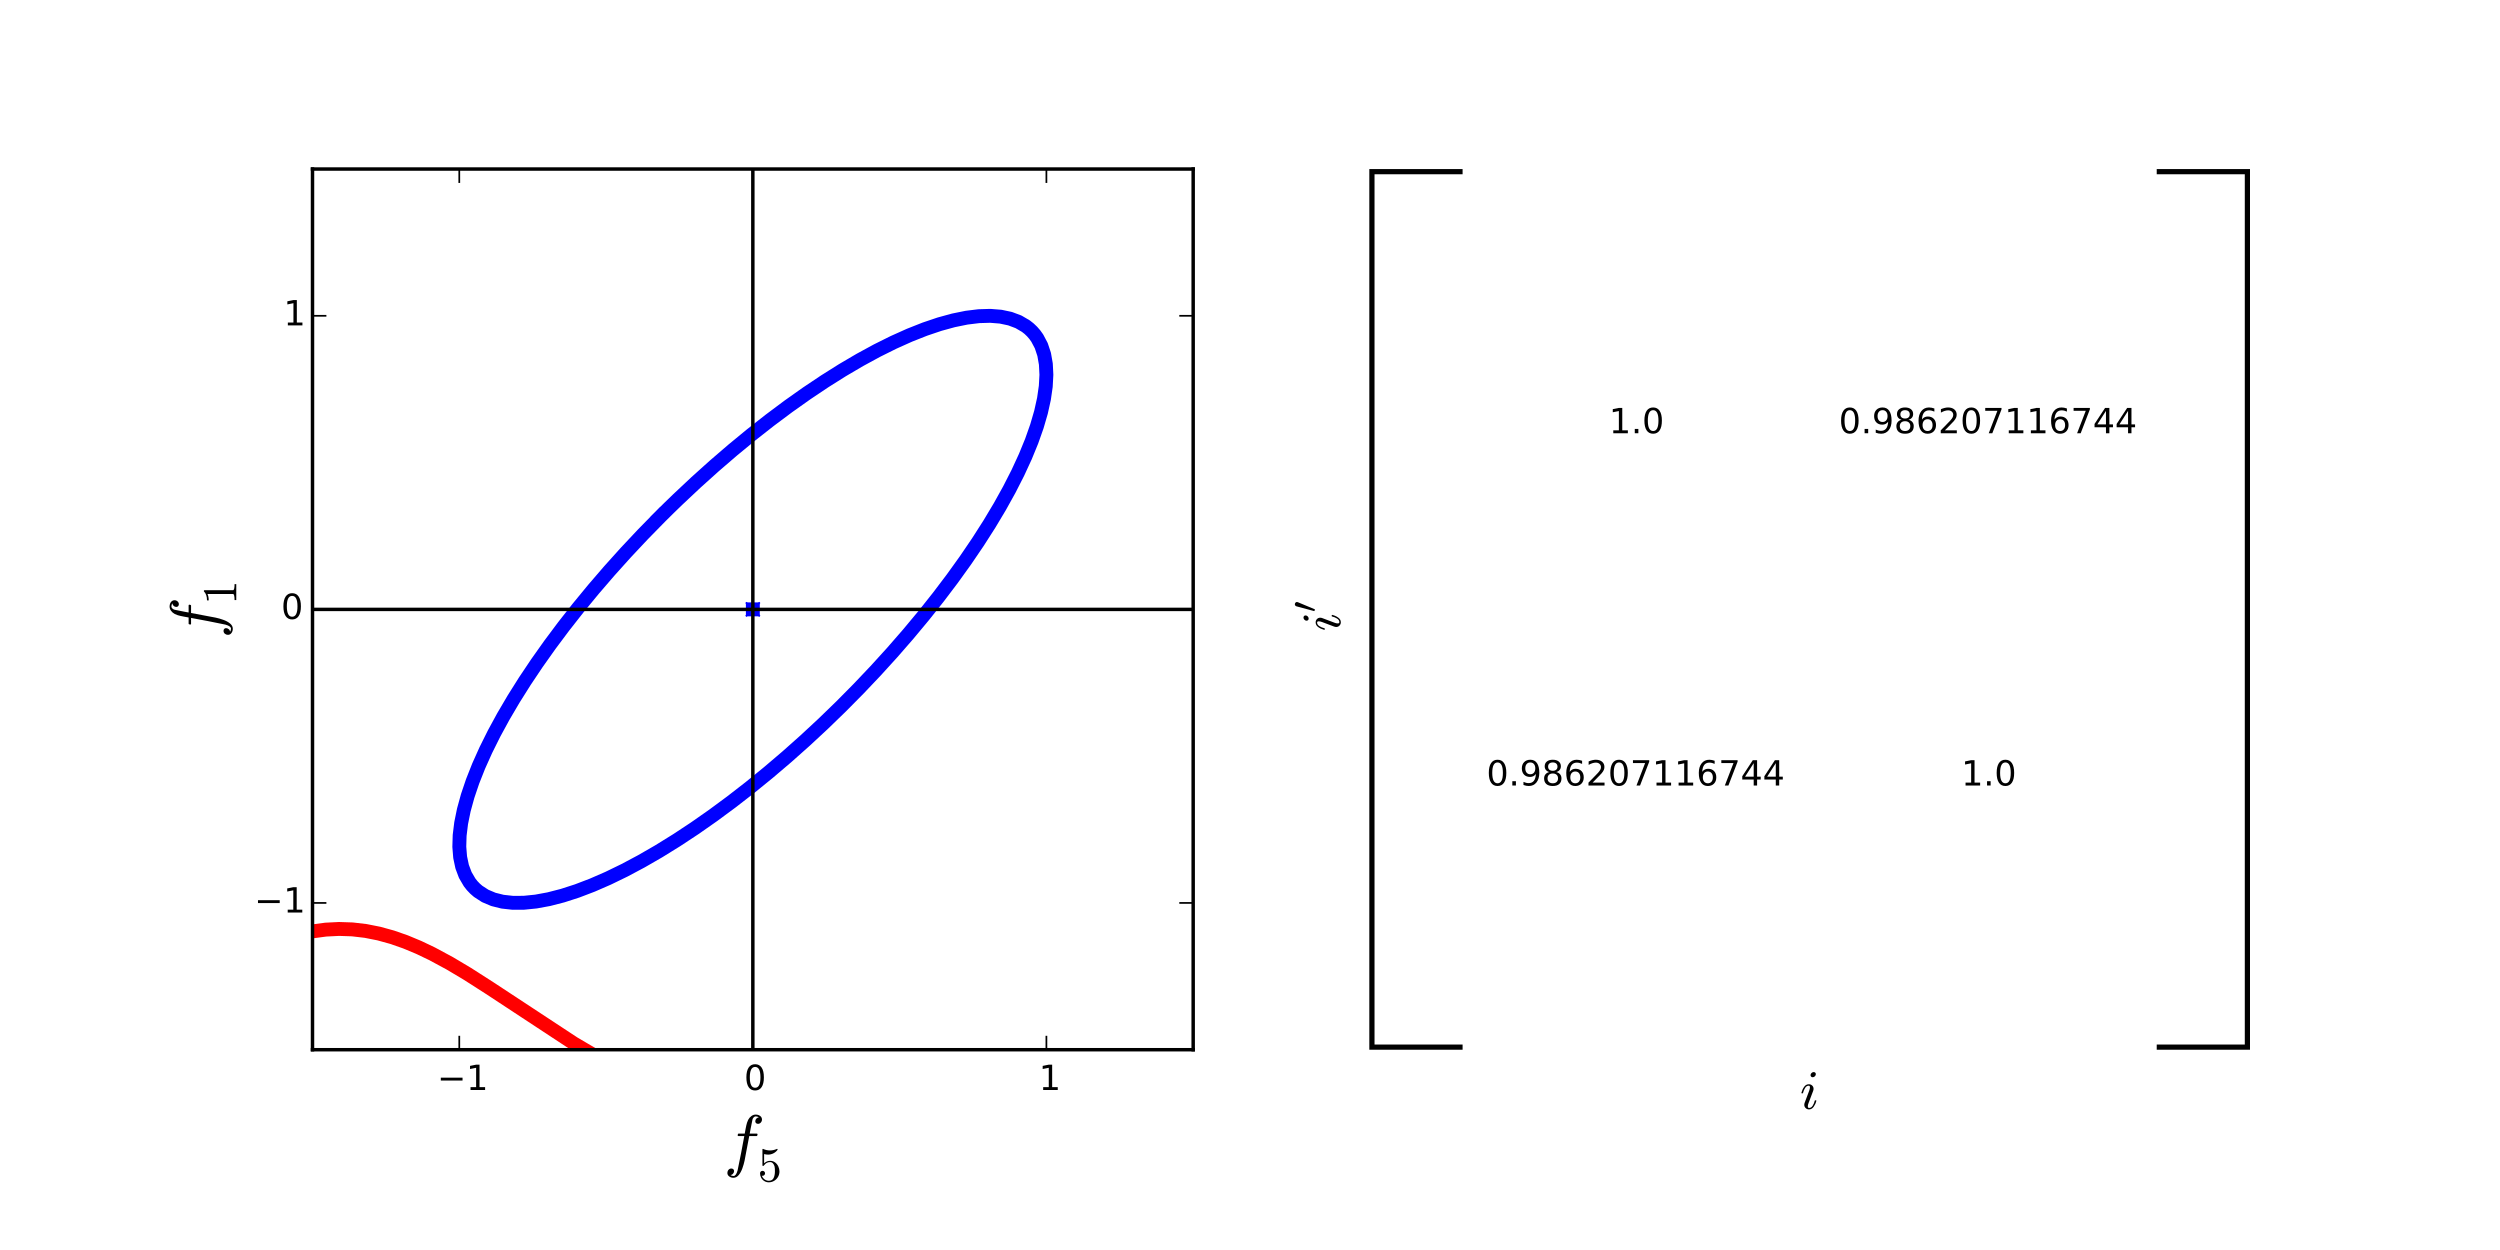
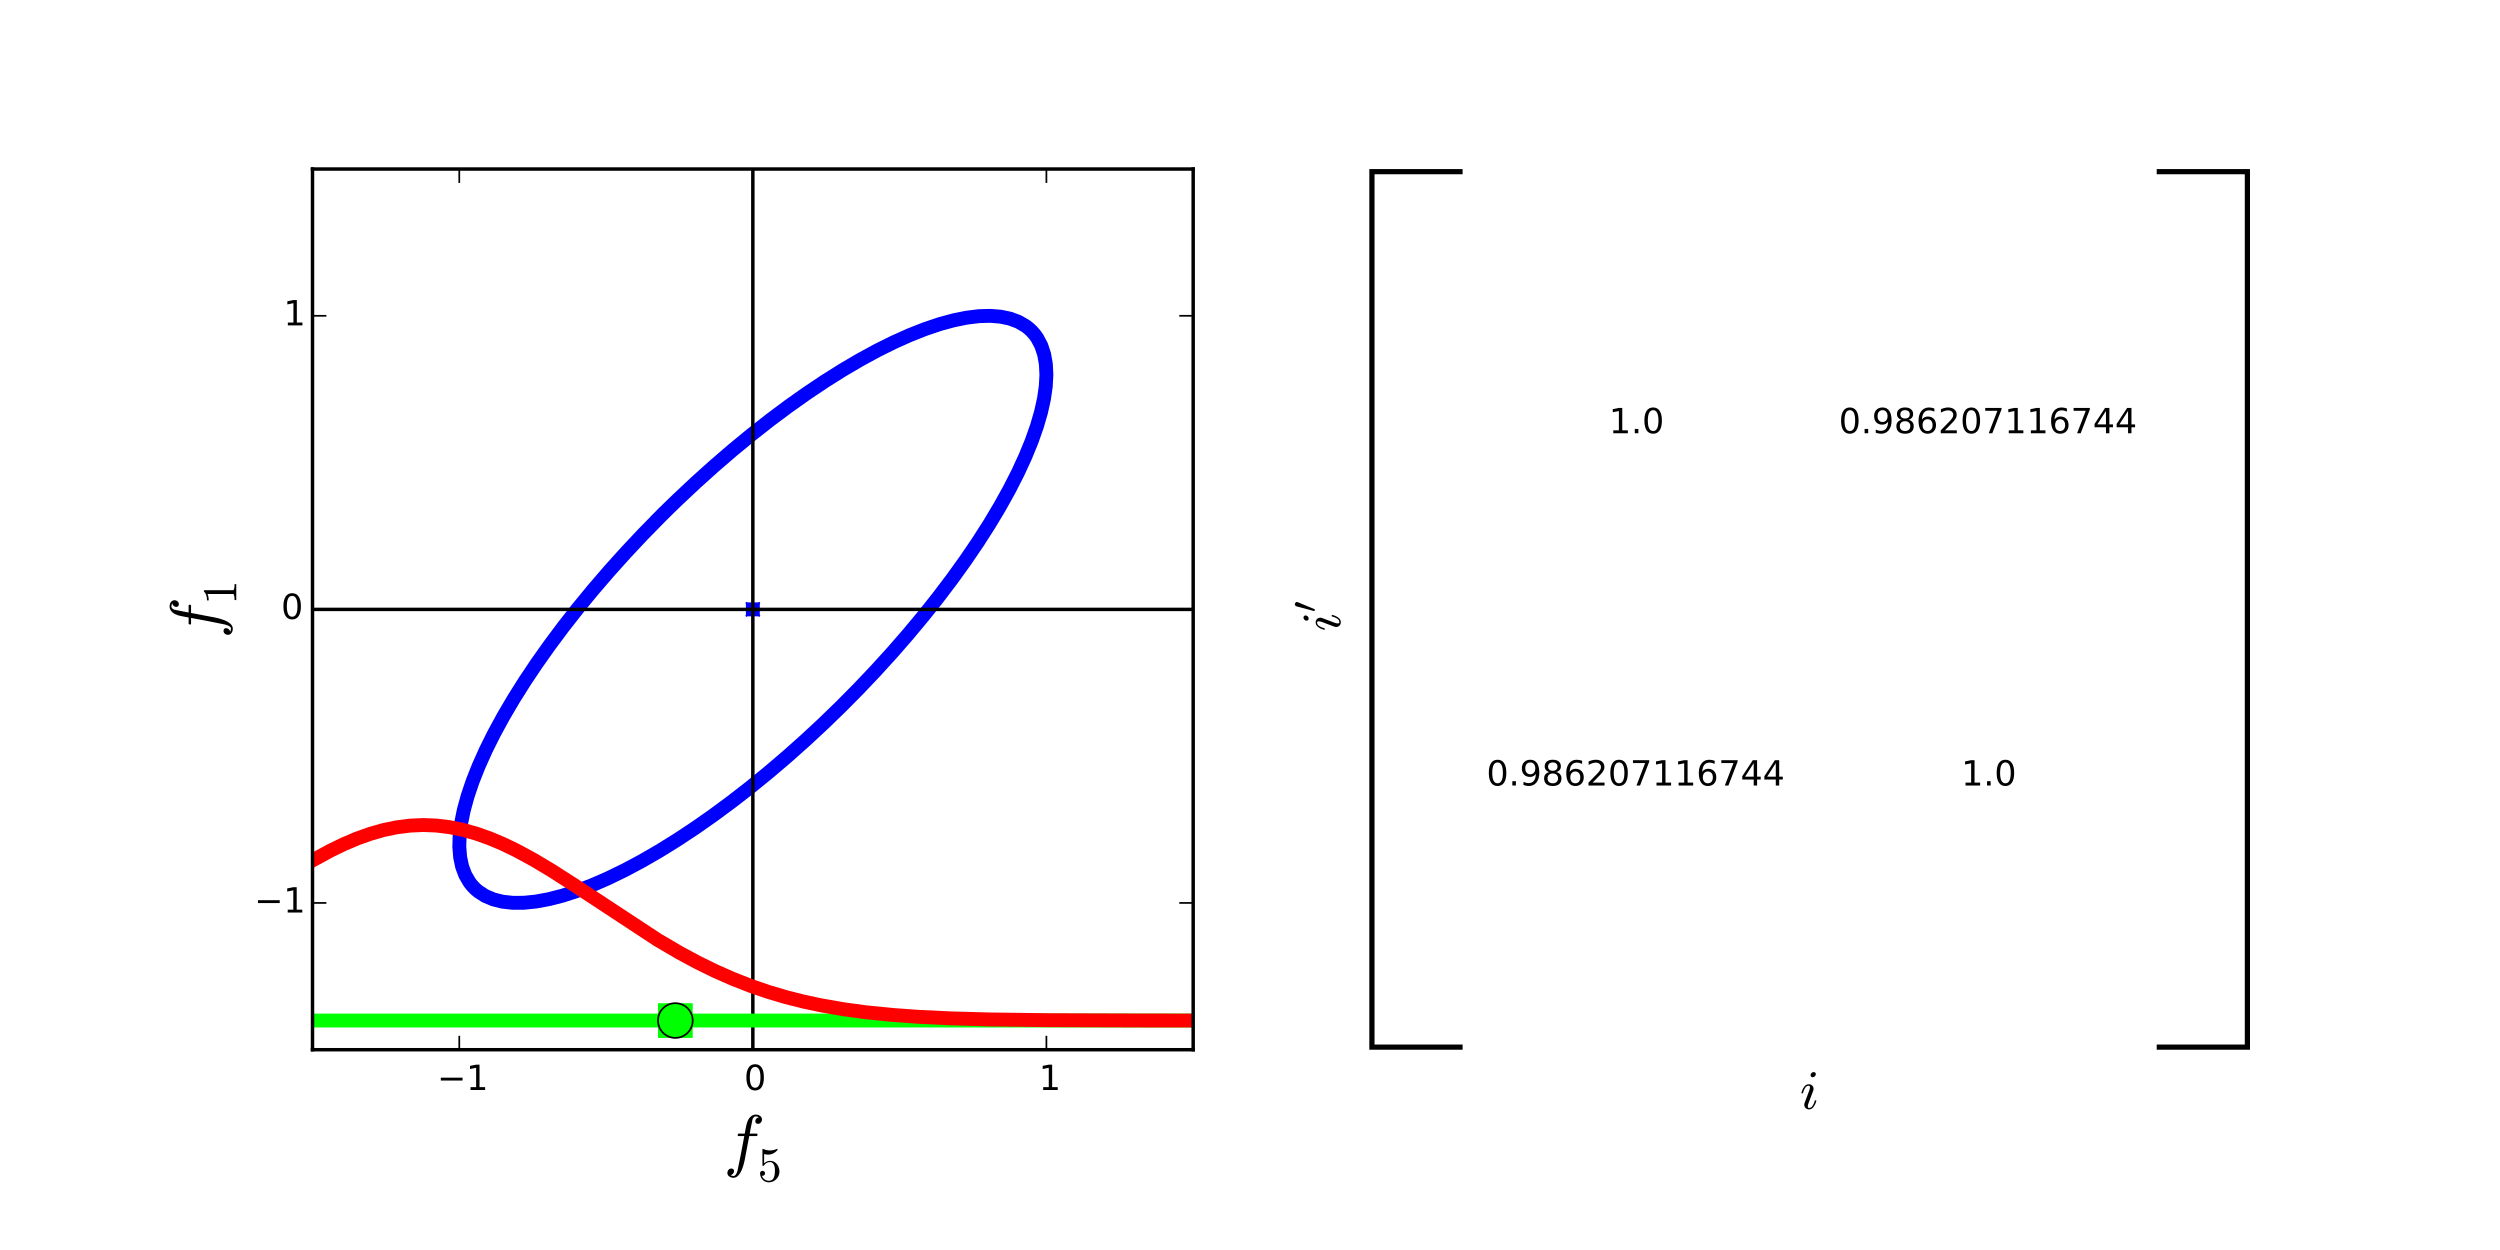
<svg xmlns="http://www.w3.org/2000/svg" xmlns:xlink="http://www.w3.org/1999/xlink" height="360pt" version="1.1" viewBox="0 0 720 360" width="720pt">
  <defs>
    <style type="text/css">
*{stroke-linecap:butt;stroke-linejoin:round;}
  </style>
  </defs>
  <g id="figure_1">
    <g id="patch_1">
      <path d=" M0 360 L720 360 L720 0 L0 0 z " style="fill:#ffffff;" />
    </g>
    <g id="axes_1">
      <g id="patch_2">
        <path d=" M90 302.318 L343.636 302.318 L343.636 48.682 L90 48.682 z " style="fill:#ffffff;" />
      </g>
      <g id="line2d_1">
        <path clip-path="url(#p327466bd2e)" d=" M190.132 148.814 L192.678 146.294 L195.248 143.804 L200.449 138.921 L205.716 134.184 L211.028 129.612 L216.362 125.222 L221.698 121.033 L227.015 117.061 L232.291 113.322 L237.505 109.831 L242.637 106.601 L247.666 103.646 L252.572 100.978 L257.335 98.607 L261.937 96.542 L266.359 94.792 L270.584 93.364 L274.594 92.263 L278.374 91.494 L281.909 91.06 L285.184 90.962 L288.187 91.201 L290.905 91.777 L293.327 92.686 L295.445 93.925 L296.387 94.667 L297.25 95.49 L298.032 96.392 L298.733 97.373 L299.891 99.568 L300.717 102.066 L301.208 104.856 L301.363 107.928 L301.182 111.269 L300.663 114.866 L299.811 118.705 L298.628 122.771 L297.119 127.046 L295.289 131.515 L293.147 136.159 L290.7 140.96 L287.959 145.899 L284.935 150.955 L281.639 156.11 L278.084 161.342 L274.285 166.63 L270.258 171.953 L266.017 177.291 L261.58 182.621 L256.964 187.924 L252.189 193.176 L247.273 198.358 L242.235 203.449 L237.096 208.429 L231.876 213.277 L226.596 217.975 L221.277 222.504 L215.94 226.845 L210.607 230.981 L205.298 234.896 L200.036 238.575 L194.84 242.002 L189.732 245.164 L184.732 248.048 L179.86 250.643 L175.135 252.938 L170.576 254.925 L166.202 256.595 L162.029 257.942 L158.075 258.961 L154.355 259.646 L150.884 259.996 L147.676 260.01 L144.743 259.686 L142.098 259.027 L139.75 258.035 L137.71 256.714 L136.808 255.931 L135.986 255.069 L135.244 254.127 L134.004 252.009 L133.095 249.587 L132.52 246.868 L132.28 243.866 L132.378 240.591 L132.812 237.056 L133.581 233.276 L134.682 229.266 L136.11 225.041 L137.86 220.619 L139.925 216.017 L142.296 211.254 L144.965 206.348 L147.919 201.319 L151.149 196.187 L154.64 190.972 L158.379 185.696 L162.351 180.38 L166.54 175.044 L170.93 169.709 L175.502 164.398 L180.24 159.131 L185.123 153.929 L190.132 148.814 L190.132 148.814" style="fill:none;stroke:#0000ff;stroke-linecap:square;stroke-width:4;" />
      </g>
      <g id="line2d_2">
        <path clip-path="url(#p327466bd2e)" d=" M216.818 175.5" style="fill:none;stroke:#0000ff;stroke-linecap:square;stroke-width:4;" />
        <defs>
          <path d=" M-2 2 L2 -2 M-2 -2 L2 2" id="mf17e2e6b86" style="stroke:#0000ff;stroke-width:0.5;" />
        </defs>
        <g clip-path="url(#p327466bd2e)">
          <use style="fill:#0000ff;stroke:#0000ff;stroke-width:0.5;" x="216.818" xlink:href="#mf17e2e6b86" y="175.5" />
        </g>
      </g>
      <g id="line2d_3">
        <path clip-path="url(#p327466bd2e)" d=" M90 175.5 L343.636 175.5" style="fill:none;stroke:#000000;stroke-linecap:square;" />
      </g>
      <g id="line2d_4">
        <path clip-path="url(#p327466bd2e)" d=" M216.818 302.318 L216.818 48.682" style="fill:none;stroke:#000000;stroke-linecap:square;" />
      </g>
      <g id="line2d_5">
-         <path clip-path="url(#p327466bd2e)" d=" M90 323.843 L343.636 323.843" style="fill:none;stroke:#00ff00;stroke-linecap:square;stroke-width:4;" />
+         <path clip-path="url(#p327466bd2e)" d=" M90 293.916 L343.636 293.916" style="fill:none;stroke:#00ff00;stroke-linecap:square;stroke-width:4;" />
      </g>
      <g id="line2d_6">
-         <path clip-path="url(#p327466bd2e)" d=" M90 268.24 L93.824 267.73 L97.647 267.537 L101.471 267.665 L105.295 268.111 L109.118 268.868 L112.942 269.923 L116.766 271.258 L120.589 272.852 L124.413 274.678 L129.511 277.425 L134.609 280.461 L140.982 284.542 L165.199 300.473 L171.571 304.221 L176.67 306.975 L181.768 309.489 L186.866 311.751 L191.964 313.759 L197.063 315.519 L202.161 317.041 L207.259 318.34 L212.357 319.437 L218.73 320.552 L225.103 321.424 L232.75 322.206 L240.397 322.759 L249.319 323.193 L260.79 323.521 L277.36 323.736 L305.4 323.83 L343.636 323.842 L343.636 323.842" style="fill:none;stroke:#ff0000;stroke-linecap:square;stroke-width:4;" />
+         <path clip-path="url(#p327466bd2e)" d=" M90 247.797 L95.098 245.017 L98.922 243.161 L102.746 241.534 L106.569 240.162 L110.393 239.068 L114.217 238.27 L118.04 237.781 L121.864 237.609 L125.688 237.758 L129.511 238.225 L133.335 239.002 L137.159 240.076 L140.982 241.429 L144.806 243.039 L148.63 244.88 L153.728 247.643 L158.826 250.691 L165.199 254.782 L189.415 270.701 L195.788 274.437 L200.886 277.179 L205.984 279.68 L211.083 281.93 L216.181 283.926 L221.279 285.673 L226.377 287.184 L231.476 288.473 L236.574 289.559 L242.947 290.665 L249.319 291.527 L256.967 292.3 L264.614 292.848 L273.536 293.276 L285.007 293.599 L301.576 293.811 L329.616 293.903 L343.636 293.912 L343.636 293.912" style="fill:none;stroke:#ff0000;stroke-linecap:square;stroke-width:4;" />
      </g>
      <g id="line2d_7">
-         <path clip-path="url(#p327466bd2e)" d=" M184.15 323.843" style="fill:none;stroke:#00ff00;stroke-linecap:square;stroke-width:10;" />
+         <path clip-path="url(#p327466bd2e)" d=" M194.499 293.916" style="fill:none;stroke:#00ff00;stroke-linecap:square;stroke-width:10;" />
        <defs>
          <path d=" M0 5 C1.326 5 2.598 4.473 3.536 3.536 C4.473 2.598 5 1.326 5 0 C5 -1.326 4.473 -2.598 3.536 -3.536 C2.598 -4.473 1.326 -5 0 -5 C-1.326 -5 -2.598 -4.473 -3.536 -3.536 C-4.473 -2.598 -5 -1.326 -5 0 C-5 1.326 -4.473 2.598 -3.536 3.536 C-2.598 4.473 -1.326 5 0 5 z " id="m7813ac0a1d" style="stroke:#000000;stroke-width:0.5;" />
        </defs>
        <g clip-path="url(#p327466bd2e)">
-           <use style="fill:#00ff00;stroke:#000000;stroke-width:0.5;" x="184.15" xlink:href="#m7813ac0a1d" y="323.843" />
+           <use style="fill:#00ff00;stroke:#000000;stroke-width:0.5;" x="194.499" xlink:href="#m7813ac0a1d" y="293.916" />
        </g>
      </g>
      <g id="patch_3">
+         <path d=" M90 302.318 L343.636 302.318" style="fill:none;stroke:#000000;stroke-linecap:square;stroke-linejoin:miter;" />
+       </g>
+       <g id="patch_4">
+         <path d=" M343.636 302.318 L343.636 48.682" style="fill:none;stroke:#000000;stroke-linecap:square;stroke-linejoin:miter;" />
+       </g>
+       <g id="patch_5">
+         <path d=" M90 48.682 L343.636 48.682" style="fill:none;stroke:#000000;stroke-linecap:square;stroke-linejoin:miter;" />
+       </g>
+       <g id="patch_6">
        <path d=" M90 302.318 L90 48.682" style="fill:none;stroke:#000000;stroke-linecap:square;stroke-linejoin:miter;" />
-       </g>
-       <g id="patch_4">
-         <path d=" M90 302.318 L343.636 302.318" style="fill:none;stroke:#000000;stroke-linecap:square;stroke-linejoin:miter;" />
-       </g>
-       <g id="patch_5">
-         <path d=" M343.636 302.318 L343.636 48.682" style="fill:none;stroke:#000000;stroke-linecap:square;stroke-linejoin:miter;" />
-       </g>
-       <g id="patch_6">
-         <path d=" M90 48.682 L343.636 48.682" style="fill:none;stroke:#000000;stroke-linecap:square;stroke-linejoin:miter;" />
      </g>
      <g id="matplotlib.axis_1">
        <g id="xtick_1">
          <g id="line2d_8">
            <defs>
              <path d=" M0 0 L0 -4" id="mc7db9fdffb" style="stroke:#000000;stroke-width:0.5;" />
            </defs>
            <g>
              <use style="stroke:#000000;stroke-width:0.5;" x="132.273" xlink:href="#mc7db9fdffb" y="302.318" />
            </g>
          </g>
          <g id="line2d_9">
            <defs>
              <path d=" M0 0 L0 4" id="m5a7d422ac3" style="stroke:#000000;stroke-width:0.5;" />
            </defs>
            <g>
              <use style="stroke:#000000;stroke-width:0.5;" x="132.273" xlink:href="#m5a7d422ac3" y="48.682" />
            </g>
          </g>
          <g id="text_1">
            <defs>
+               <path d=" M10.594 35.5 L73.188 35.5 L73.188 27.203 L10.594 27.203 z " id="BitstreamVeraSans-Roman-2212" />
              <path d=" M12.406 8.297 L28.516 8.297 L28.516 63.922 L10.984 60.406 L10.984 69.391 L28.422 72.906 L38.281 72.906 L38.281 8.297 L54.391 8.297 L54.391 0 L12.406 0 z " id="BitstreamVeraSans-Roman-31" />
-               <path d=" M10.594 35.5 L73.188 35.5 L73.188 27.203 L10.594 27.203 z " id="BitstreamVeraSans-Roman-2212" />
            </defs>
            <g transform="translate(125.893 313.9166)scale(0.1 -0.1)">
              <use xlink:href="#BitstreamVeraSans-Roman-2212" />
              <use x="83.789" xlink:href="#BitstreamVeraSans-Roman-31" />
            </g>
          </g>
        </g>
        <g id="xtick_2">
          <g id="line2d_10">
            <g>
              <use style="stroke:#000000;stroke-width:0.5;" x="216.818" xlink:href="#mc7db9fdffb" y="302.318" />
            </g>
          </g>
          <g id="line2d_11">
            <g>
              <use style="stroke:#000000;stroke-width:0.5;" x="216.818" xlink:href="#m5a7d422ac3" y="48.682" />
            </g>
          </g>
          <g id="text_2">
            <defs>
              <path d=" M31.781 66.406 Q24.172 66.406 20.328 58.906 Q16.5 51.422 16.5 36.375 Q16.5 21.391 20.328 13.891 Q24.172 6.391 31.781 6.391 Q39.453 6.391 43.281 13.891 Q47.125 21.391 47.125 36.375 Q47.125 51.422 43.281 58.906 Q39.453 66.406 31.781 66.406 M31.781 74.219 Q44.047 74.219 50.516 64.516 Q56.984 54.828 56.984 36.375 Q56.984 17.969 50.516 8.266 Q44.047 -1.422 31.781 -1.422 Q19.531 -1.422 13.062 8.266 Q6.594 17.969 6.594 36.375 Q6.594 54.828 13.062 64.516 Q19.531 74.219 31.781 74.219" id="BitstreamVeraSans-Roman-30" />
            </defs>
            <g transform="translate(214.2987 313.9166)scale(0.1 -0.1)">
              <use xlink:href="#BitstreamVeraSans-Roman-30" />
            </g>
          </g>
        </g>
        <g id="xtick_3">
          <g id="line2d_12">
            <g>
              <use style="stroke:#000000;stroke-width:0.5;" x="301.364" xlink:href="#mc7db9fdffb" y="302.318" />
            </g>
          </g>
          <g id="line2d_13">
            <g>
              <use style="stroke:#000000;stroke-width:0.5;" x="301.364" xlink:href="#m5a7d422ac3" y="48.682" />
            </g>
          </g>
          <g id="text_3">
            <g transform="translate(299.1933 313.9166)scale(0.1 -0.1)">
              <use xlink:href="#BitstreamVeraSans-Roman-31" />
            </g>
          </g>
        </g>
        <g id="text_4">
          <defs>
            <path d=" M8.688 11.375 Q9.719 8.453 11.844 6.047 Q13.969 3.656 16.875 2.312 Q19.781 0.984 22.906 0.984 Q30.125 0.984 32.859 6.594 Q35.594 12.203 35.594 20.219 Q35.594 23.688 35.469 26.047 Q35.359 28.422 34.812 30.609 Q33.891 34.125 31.562 36.766 Q29.25 39.406 25.875 39.406 Q22.516 39.406 20.094 38.375 Q17.672 37.359 16.156 35.984 Q14.656 34.625 13.484 33.109 Q12.312 31.594 12.016 31.5 L10.891 31.5 Q10.641 31.5 10.266 31.812 Q9.906 32.125 9.906 32.422 L9.906 65.828 Q9.906 66.062 10.219 66.328 Q10.547 66.609 10.891 66.609 L11.188 66.609 Q17.922 63.375 25.484 63.375 Q32.906 63.375 39.797 66.609 L40.094 66.609 Q40.438 66.609 40.719 66.359 Q41.016 66.109 41.016 65.828 L41.016 64.891 Q41.016 64.406 40.828 64.406 Q37.406 59.859 32.25 57.312 Q27.094 54.781 21.578 54.781 Q17.578 54.781 13.375 55.906 L13.375 37.016 Q16.703 39.703 19.312 40.844 Q21.922 42 25.984 42 Q31.5 42 35.859 38.812 Q40.234 35.641 42.578 30.531 Q44.922 25.438 44.922 20.125 Q44.922 14.109 41.969 8.984 Q39.016 3.859 33.938 0.828 Q28.859 -2.203 22.906 -2.203 Q17.969 -2.203 13.844 0.328 Q9.719 2.875 7.344 7.172 Q4.984 11.469 4.984 16.312 Q4.984 18.562 6.438 19.969 Q7.906 21.391 10.109 21.391 Q12.312 21.391 13.797 19.938 Q15.281 18.5 15.281 16.312 Q15.281 14.156 13.797 12.672 Q12.312 11.188 10.109 11.188 Q9.766 11.188 9.328 11.25 Q8.891 11.328 8.688 11.375" id="Cmr10-35" />
            <path d=" M9.719 -16.5 Q11.578 -17.922 14.203 -17.922 Q17.781 -17.922 20.016 -10.016 Q20.953 -6.203 25.094 15.094 L29.688 39.594 L21.094 39.594 Q20.125 39.594 20.125 40.922 Q20.516 43.109 21.391 43.109 L30.328 43.109 L31.5 49.609 Q32.078 52.641 32.562 54.812 Q33.062 56.984 33.625 58.828 Q34.188 60.688 35.297 62.984 Q37.016 66.266 39.922 68.391 Q42.828 70.516 46.188 70.516 Q48.391 70.516 50.469 69.703 Q52.547 68.891 53.859 67.281 Q55.172 65.672 55.172 63.484 Q55.172 60.938 53.484 59.047 Q51.812 57.172 49.422 57.172 Q47.797 57.172 46.656 58.172 Q45.516 59.188 45.516 60.797 Q45.516 62.984 47 64.625 Q48.484 66.266 50.688 66.5 Q48.828 67.922 46.094 67.922 Q44.578 67.922 43.234 66.5 Q41.891 65.094 41.5 63.484 Q40.875 60.938 38.719 49.703 L37.5 43.109 L47.797 43.109 Q48.781 43.109 48.781 41.797 Q48.734 41.547 48.578 40.938 Q48.438 40.328 48.172 39.953 Q47.906 39.594 47.516 39.594 L36.812 39.594 L32.172 15.188 Q31.297 9.859 30.141 4.359 Q29 -1.125 26.922 -6.906 Q24.859 -12.703 21.625 -16.609 Q18.406 -20.516 14.016 -20.516 Q10.641 -20.516 7.984 -18.578 Q5.328 -16.656 5.328 -13.484 Q5.328 -10.938 6.953 -9.047 Q8.594 -7.172 11.078 -7.172 Q12.75 -7.172 13.859 -8.172 Q14.984 -9.188 14.984 -10.797 Q14.984 -12.938 13.391 -14.719 Q11.812 -16.5 9.719 -16.5" id="Cmmi10-66" />
          </defs>
          <g transform="translate(208.4182 335.1963)scale(0.2 -0.2)">
            <use transform="translate(0.0 0.484375)" xlink:href="#Cmmi10-66" />
            <use transform="translate(48.87695 -25.025)scale(0.7)" xlink:href="#Cmr10-35" />
          </g>
        </g>
      </g>
      <g id="matplotlib.axis_2">
        <g id="ytick_1">
          <g id="line2d_14">
            <defs>
              <path d=" M0 0 L4 0" id="md7965d1ba0" style="stroke:#000000;stroke-width:0.5;" />
            </defs>
            <g>
              <use style="stroke:#000000;stroke-width:0.5;" x="90.0" xlink:href="#md7965d1ba0" y="260.045" />
            </g>
          </g>
          <g id="line2d_15">
            <defs>
              <path d=" M0 0 L-4 0" id="md9a1c1a7cd" style="stroke:#000000;stroke-width:0.5;" />
            </defs>
            <g>
              <use style="stroke:#000000;stroke-width:0.5;" x="343.636" xlink:href="#md9a1c1a7cd" y="260.045" />
            </g>
          </g>
          <g id="text_5">
            <g transform="translate(73.24062 262.8048)scale(0.1 -0.1)">
              <use xlink:href="#BitstreamVeraSans-Roman-2212" />
              <use x="83.789" xlink:href="#BitstreamVeraSans-Roman-31" />
            </g>
          </g>
        </g>
        <g id="ytick_2">
          <g id="line2d_16">
            <g>
              <use style="stroke:#000000;stroke-width:0.5;" x="90.0" xlink:href="#md7965d1ba0" y="175.5" />
            </g>
          </g>
          <g id="line2d_17">
            <g>
              <use style="stroke:#000000;stroke-width:0.5;" x="343.636" xlink:href="#md9a1c1a7cd" y="175.5" />
            </g>
          </g>
          <g id="text_6">
            <g transform="translate(80.96094 178.2594)scale(0.1 -0.1)">
              <use xlink:href="#BitstreamVeraSans-Roman-30" />
            </g>
          </g>
        </g>
        <g id="ytick_3">
          <g id="line2d_18">
            <g>
              <use style="stroke:#000000;stroke-width:0.5;" x="90.0" xlink:href="#md7965d1ba0" y="90.955" />
            </g>
          </g>
          <g id="line2d_19">
            <g>
              <use style="stroke:#000000;stroke-width:0.5;" x="343.636" xlink:href="#md9a1c1a7cd" y="90.955" />
            </g>
          </g>
          <g id="text_7">
            <g transform="translate(81.65937 93.71392)scale(0.1 -0.1)">
              <use xlink:href="#BitstreamVeraSans-Roman-31" />
            </g>
          </g>
        </g>
        <g id="text_8">
          <defs>
            <path d=" M9.281 0 L9.281 3.516 Q21.781 3.516 21.781 6.688 L21.781 59.188 Q16.609 56.688 8.688 56.688 L8.688 60.203 Q20.953 60.203 27.203 66.609 L28.609 66.609 Q28.953 66.609 29.266 66.328 Q29.594 66.062 29.594 65.719 L29.594 6.688 Q29.594 3.516 42.094 3.516 L42.094 0 z " id="Cmr10-31" />
          </defs>
          <g transform="translate(63.04062 183.9)rotate(-90.0)scale(0.2 -0.2)">
            <use transform="translate(0.0 0.484375)" xlink:href="#Cmmi10-66" />
            <use transform="translate(48.87695 -25.025)scale(0.7)" xlink:href="#Cmr10-31" />
          </g>
        </g>
      </g>
    </g>
    <g id="axes_2">
      <g id="line2d_20">
        <path clip-path="url(#pf6dab5210c)" d=" M419.727 48.682 L394.364 48.682 L394.364 302.318 L419.727 302.318" style="fill:none;stroke:#000000;stroke-linecap:square;stroke-width:3;" />
      </g>
      <g id="line2d_21">
        <path clip-path="url(#pf6dab5210c)" d=" M622.636 48.682 L648 48.682 L648 302.318 L622.636 302.318" style="fill:none;stroke:#000000;stroke-linecap:square;stroke-width:3;" />
      </g>
      <g id="matplotlib.axis_3">
        <g id="text_9">
          <defs>
            <path d=" M7.812 7.172 Q7.812 9.031 8.594 11.078 L16.703 32.625 Q18.016 36.281 18.016 38.625 Q18.016 41.609 15.828 41.609 Q11.859 41.609 9.297 37.531 Q6.734 33.453 5.516 28.422 Q5.328 27.781 4.688 27.781 L3.516 27.781 Q2.688 27.781 2.688 28.719 L2.688 29 Q4.297 34.969 7.609 39.578 Q10.938 44.188 16.016 44.188 Q19.578 44.188 22.047 41.844 Q24.516 39.5 24.516 35.891 Q24.516 34.031 23.688 31.984 L15.578 10.5 Q14.203 7.172 14.203 4.5 Q14.203 1.516 16.5 1.516 Q20.406 1.516 23.016 5.688 Q25.641 9.859 26.703 14.703 Q26.906 15.281 27.484 15.281 L28.719 15.281 Q29.109 15.281 29.344 15.016 Q29.594 14.75 29.594 14.406 Q29.594 14.312 29.5 14.109 Q28.125 8.453 24.734 3.656 Q21.344 -1.125 16.312 -1.125 Q12.797 -1.125 10.297 1.297 Q7.812 3.719 7.812 7.172 M19.094 60.594 Q19.094 62.703 20.844 64.406 Q22.609 66.109 24.703 66.109 Q26.422 66.109 27.516 65.062 Q28.609 64.016 28.609 62.406 Q28.609 60.156 26.828 58.469 Q25.047 56.781 22.906 56.781 Q21.297 56.781 20.188 57.875 Q19.094 58.984 19.094 60.594" id="Cmmi10-69" />
          </defs>
          <g transform="translate(518.3818 319.4757)scale(0.16 -0.16)">
            <use transform="translate(0.0 0.890625)" xlink:href="#Cmmi10-69" />
          </g>
        </g>
      </g>
      <g id="matplotlib.axis_4">
        <g id="text_10">
          <defs>
            <path d=" M3.516 5.422 Q2.875 5.609 2.875 6.391 L15.094 51.812 Q15.672 53.656 17.078 54.781 Q18.5 55.906 20.312 55.906 Q22.656 55.906 24.438 54.359 Q26.219 52.828 26.219 50.484 Q26.219 49.469 25.688 48.188 L7.625 4.984 Q7.281 4.297 6.688 4.297 Q6.156 4.297 5 4.781 Q3.859 5.281 3.516 5.422" id="Cmsy10-30" />
          </defs>
          <g transform="translate(386.0361 181.82)rotate(-90.0)scale(0.16 -0.16)">
            <use transform="translate(0.0 0.35)" xlink:href="#Cmmi10-69" />
            <use transform="translate(34.42383 42.86562)scale(0.7)" xlink:href="#Cmsy10-30" />
          </g>
        </g>
      </g>
      <g id="text_11">
        <defs>
          <path d=" M10.688 12.406 L21 12.406 L21 0 L10.688 0 z " id="BitstreamVeraSans-Roman-2e" />
        </defs>
        <g transform="translate(463.3842 124.7727)scale(0.1 -0.1)">
          <use xlink:href="#BitstreamVeraSans-Roman-31" />
          <use x="63.623" xlink:href="#BitstreamVeraSans-Roman-2e" />
          <use x="95.41" xlink:href="#BitstreamVeraSans-Roman-30" />
        </g>
      </g>
      <g id="text_12">
        <defs>
+           <path d=" M10.984 1.516 L10.984 10.5 Q14.703 8.734 18.5 7.812 Q22.312 6.891 25.984 6.891 Q35.75 6.891 40.891 13.453 Q46.047 20.016 46.781 33.406 Q43.953 29.203 39.594 26.953 Q35.25 24.703 29.984 24.703 Q19.047 24.703 12.672 31.312 Q6.297 37.938 6.297 49.422 Q6.297 60.641 12.938 67.422 Q19.578 74.219 30.609 74.219 Q43.266 74.219 49.922 64.516 Q56.594 54.828 56.594 36.375 Q56.594 19.141 48.406 8.859 Q40.234 -1.422 26.422 -1.422 Q22.703 -1.422 18.891 -0.688 Q15.094 0.047 10.984 1.516 M30.609 32.422 Q37.25 32.422 41.125 36.953 Q45.016 41.5 45.016 49.422 Q45.016 57.281 41.125 61.844 Q37.25 66.406 30.609 66.406 Q23.969 66.406 20.094 61.844 Q16.219 57.281 16.219 49.422 Q16.219 41.5 20.094 36.953 Q23.969 32.422 30.609 32.422" id="BitstreamVeraSans-Roman-39" />
+           <path d=" M37.797 64.312 L12.891 25.391 L37.797 25.391 z  M35.203 72.906 L47.609 72.906 L47.609 25.391 L58.016 25.391 L58.016 17.188 L47.609 17.188 L47.609 0 L37.797 0 L37.797 17.188 L4.891 17.188 L4.891 26.703 z " id="BitstreamVeraSans-Roman-34" />
          <path d=" M8.203 72.906 L55.078 72.906 L55.078 68.703 L28.609 0 L18.312 0 L43.219 64.594 L8.203 64.594 z " id="BitstreamVeraSans-Roman-37" />
+           <path d=" M31.781 34.625 Q24.75 34.625 20.719 30.859 Q16.703 27.094 16.703 20.516 Q16.703 13.922 20.719 10.156 Q24.75 6.391 31.781 6.391 Q38.812 6.391 42.859 10.172 Q46.922 13.969 46.922 20.516 Q46.922 27.094 42.891 30.859 Q38.875 34.625 31.781 34.625 M21.922 38.812 Q15.578 40.375 12.031 44.719 Q8.5 49.078 8.5 55.328 Q8.5 64.062 14.719 69.141 Q20.953 74.219 31.781 74.219 Q42.672 74.219 48.875 69.141 Q55.078 64.062 55.078 55.328 Q55.078 49.078 51.531 44.719 Q48 40.375 41.703 38.812 Q48.828 37.156 52.797 32.312 Q56.781 27.484 56.781 20.516 Q56.781 9.906 50.312 4.234 Q43.844 -1.422 31.781 -1.422 Q19.734 -1.422 13.25 4.234 Q6.781 9.906 6.781 20.516 Q6.781 27.484 10.781 32.312 Q14.797 37.156 21.922 38.812 M18.312 54.391 Q18.312 48.734 21.844 45.562 Q25.391 42.391 31.781 42.391 Q38.141 42.391 41.719 45.562 Q45.312 48.734 45.312 54.391 Q45.312 60.062 41.719 63.234 Q38.141 66.406 31.781 66.406 Q25.391 66.406 21.844 63.234 Q18.312 60.062 18.312 54.391" id="BitstreamVeraSans-Roman-38" />
+           <path d=" M33.016 40.375 Q26.375 40.375 22.484 35.828 Q18.609 31.297 18.609 23.391 Q18.609 15.531 22.484 10.953 Q26.375 6.391 33.016 6.391 Q39.656 6.391 43.531 10.953 Q47.406 15.531 47.406 23.391 Q47.406 31.297 43.531 35.828 Q39.656 40.375 33.016 40.375 M52.594 71.297 L52.594 62.312 Q48.875 64.062 45.094 64.984 Q41.312 65.922 37.594 65.922 Q27.828 65.922 22.672 59.328 Q17.531 52.734 16.797 39.406 Q19.672 43.656 24.016 45.922 Q28.375 48.188 33.594 48.188 Q44.578 48.188 50.953 41.516 Q57.328 34.859 57.328 23.391 Q57.328 12.156 50.688 5.359 Q44.047 -1.422 33.016 -1.422 Q20.359 -1.422 13.672 8.266 Q6.984 17.969 6.984 36.375 Q6.984 53.656 15.188 63.938 Q23.391 74.219 37.203 74.219 Q40.922 74.219 44.703 73.484 Q48.484 72.75 52.594 71.297" id="BitstreamVeraSans-Roman-36" />
          <path d=" M19.188 8.297 L53.609 8.297 L53.609 0 L7.328 0 L7.328 8.297 Q12.938 14.109 22.625 23.891 Q32.328 33.688 34.812 36.531 Q39.547 41.844 41.422 45.531 Q43.312 49.219 43.312 52.781 Q43.312 58.594 39.234 62.25 Q35.156 65.922 28.609 65.922 Q23.969 65.922 18.812 64.312 Q13.672 62.703 7.812 59.422 L7.812 69.391 Q13.766 71.781 18.938 73 Q24.125 74.219 28.422 74.219 Q39.75 74.219 46.484 68.547 Q53.219 62.891 53.219 53.422 Q53.219 48.922 51.531 44.891 Q49.859 40.875 45.406 35.406 Q44.188 33.984 37.641 27.219 Q31.109 20.453 19.188 8.297" id="BitstreamVeraSans-Roman-32" />
-           <path d=" M31.781 34.625 Q24.75 34.625 20.719 30.859 Q16.703 27.094 16.703 20.516 Q16.703 13.922 20.719 10.156 Q24.75 6.391 31.781 6.391 Q38.812 6.391 42.859 10.172 Q46.922 13.969 46.922 20.516 Q46.922 27.094 42.891 30.859 Q38.875 34.625 31.781 34.625 M21.922 38.812 Q15.578 40.375 12.031 44.719 Q8.5 49.078 8.5 55.328 Q8.5 64.062 14.719 69.141 Q20.953 74.219 31.781 74.219 Q42.672 74.219 48.875 69.141 Q55.078 64.062 55.078 55.328 Q55.078 49.078 51.531 44.719 Q48 40.375 41.703 38.812 Q48.828 37.156 52.797 32.312 Q56.781 27.484 56.781 20.516 Q56.781 9.906 50.312 4.234 Q43.844 -1.422 31.781 -1.422 Q19.734 -1.422 13.25 4.234 Q6.781 9.906 6.781 20.516 Q6.781 27.484 10.781 32.312 Q14.797 37.156 21.922 38.812 M18.312 54.391 Q18.312 48.734 21.844 45.562 Q25.391 42.391 31.781 42.391 Q38.141 42.391 41.719 45.562 Q45.312 48.734 45.312 54.391 Q45.312 60.062 41.719 63.234 Q38.141 66.406 31.781 66.406 Q25.391 66.406 21.844 63.234 Q18.312 60.062 18.312 54.391" id="BitstreamVeraSans-Roman-38" />
-           <path d=" M10.984 1.516 L10.984 10.5 Q14.703 8.734 18.5 7.812 Q22.312 6.891 25.984 6.891 Q35.75 6.891 40.891 13.453 Q46.047 20.016 46.781 33.406 Q43.953 29.203 39.594 26.953 Q35.25 24.703 29.984 24.703 Q19.047 24.703 12.672 31.312 Q6.297 37.938 6.297 49.422 Q6.297 60.641 12.938 67.422 Q19.578 74.219 30.609 74.219 Q43.266 74.219 49.922 64.516 Q56.594 54.828 56.594 36.375 Q56.594 19.141 48.406 8.859 Q40.234 -1.422 26.422 -1.422 Q22.703 -1.422 18.891 -0.688 Q15.094 0.047 10.984 1.516 M30.609 32.422 Q37.25 32.422 41.125 36.953 Q45.016 41.5 45.016 49.422 Q45.016 57.281 41.125 61.844 Q37.25 66.406 30.609 66.406 Q23.969 66.406 20.094 61.844 Q16.219 57.281 16.219 49.422 Q16.219 41.5 20.094 36.953 Q23.969 32.422 30.609 32.422" id="BitstreamVeraSans-Roman-39" />
-           <path d=" M33.016 40.375 Q26.375 40.375 22.484 35.828 Q18.609 31.297 18.609 23.391 Q18.609 15.531 22.484 10.953 Q26.375 6.391 33.016 6.391 Q39.656 6.391 43.531 10.953 Q47.406 15.531 47.406 23.391 Q47.406 31.297 43.531 35.828 Q39.656 40.375 33.016 40.375 M52.594 71.297 L52.594 62.312 Q48.875 64.062 45.094 64.984 Q41.312 65.922 37.594 65.922 Q27.828 65.922 22.672 59.328 Q17.531 52.734 16.797 39.406 Q19.672 43.656 24.016 45.922 Q28.375 48.188 33.594 48.188 Q44.578 48.188 50.953 41.516 Q57.328 34.859 57.328 23.391 Q57.328 12.156 50.688 5.359 Q44.047 -1.422 33.016 -1.422 Q20.359 -1.422 13.672 8.266 Q6.984 17.969 6.984 36.375 Q6.984 53.656 15.188 63.938 Q23.391 74.219 37.203 74.219 Q40.922 74.219 44.703 73.484 Q48.484 72.75 52.594 71.297" id="BitstreamVeraSans-Roman-36" />
-           <path d=" M37.797 64.312 L12.891 25.391 L37.797 25.391 z  M35.203 72.906 L47.609 72.906 L47.609 25.391 L58.016 25.391 L58.016 17.188 L47.609 17.188 L47.609 0 L37.797 0 L37.797 17.188 L4.891 17.188 L4.891 26.703 z " id="BitstreamVeraSans-Roman-34" />
        </defs>
        <g transform="translate(529.5739 124.7727)scale(0.1 -0.1)">
          <use xlink:href="#BitstreamVeraSans-Roman-30" />
          <use x="63.623" xlink:href="#BitstreamVeraSans-Roman-2e" />
          <use x="95.41" xlink:href="#BitstreamVeraSans-Roman-39" />
          <use x="159.033" xlink:href="#BitstreamVeraSans-Roman-38" />
          <use x="222.656" xlink:href="#BitstreamVeraSans-Roman-36" />
          <use x="286.279" xlink:href="#BitstreamVeraSans-Roman-32" />
          <use x="349.902" xlink:href="#BitstreamVeraSans-Roman-30" />
          <use x="413.525" xlink:href="#BitstreamVeraSans-Roman-37" />
          <use x="477.148" xlink:href="#BitstreamVeraSans-Roman-31" />
          <use x="540.771" xlink:href="#BitstreamVeraSans-Roman-31" />
          <use x="604.395" xlink:href="#BitstreamVeraSans-Roman-36" />
          <use x="668.018" xlink:href="#BitstreamVeraSans-Roman-37" />
          <use x="731.641" xlink:href="#BitstreamVeraSans-Roman-34" />
          <use x="795.264" xlink:href="#BitstreamVeraSans-Roman-34" />
        </g>
      </g>
      <g id="text_13">
        <g transform="translate(428.1194 226.2273)scale(0.1 -0.1)">
          <use xlink:href="#BitstreamVeraSans-Roman-30" />
          <use x="63.623" xlink:href="#BitstreamVeraSans-Roman-2e" />
          <use x="95.41" xlink:href="#BitstreamVeraSans-Roman-39" />
          <use x="159.033" xlink:href="#BitstreamVeraSans-Roman-38" />
          <use x="222.656" xlink:href="#BitstreamVeraSans-Roman-36" />
          <use x="286.279" xlink:href="#BitstreamVeraSans-Roman-32" />
          <use x="349.902" xlink:href="#BitstreamVeraSans-Roman-30" />
          <use x="413.525" xlink:href="#BitstreamVeraSans-Roman-37" />
          <use x="477.148" xlink:href="#BitstreamVeraSans-Roman-31" />
          <use x="540.771" xlink:href="#BitstreamVeraSans-Roman-31" />
          <use x="604.395" xlink:href="#BitstreamVeraSans-Roman-36" />
          <use x="668.018" xlink:href="#BitstreamVeraSans-Roman-37" />
          <use x="731.641" xlink:href="#BitstreamVeraSans-Roman-34" />
          <use x="795.264" xlink:href="#BitstreamVeraSans-Roman-34" />
        </g>
      </g>
      <g id="text_14">
        <g transform="translate(564.8388 226.2273)scale(0.1 -0.1)">
          <use xlink:href="#BitstreamVeraSans-Roman-31" />
          <use x="63.623" xlink:href="#BitstreamVeraSans-Roman-2e" />
          <use x="95.41" xlink:href="#BitstreamVeraSans-Roman-30" />
        </g>
      </g>
    </g>
  </g>
  <defs>
    <clipPath id="p327466bd2e">
      <rect height="253.636" width="253.636" x="90.0" y="48.682" />
    </clipPath>
    <clipPath id="pf6dab5210c">
      <rect height="253.636" width="253.636" x="394.364" y="48.682" />
    </clipPath>
  </defs>
</svg>
